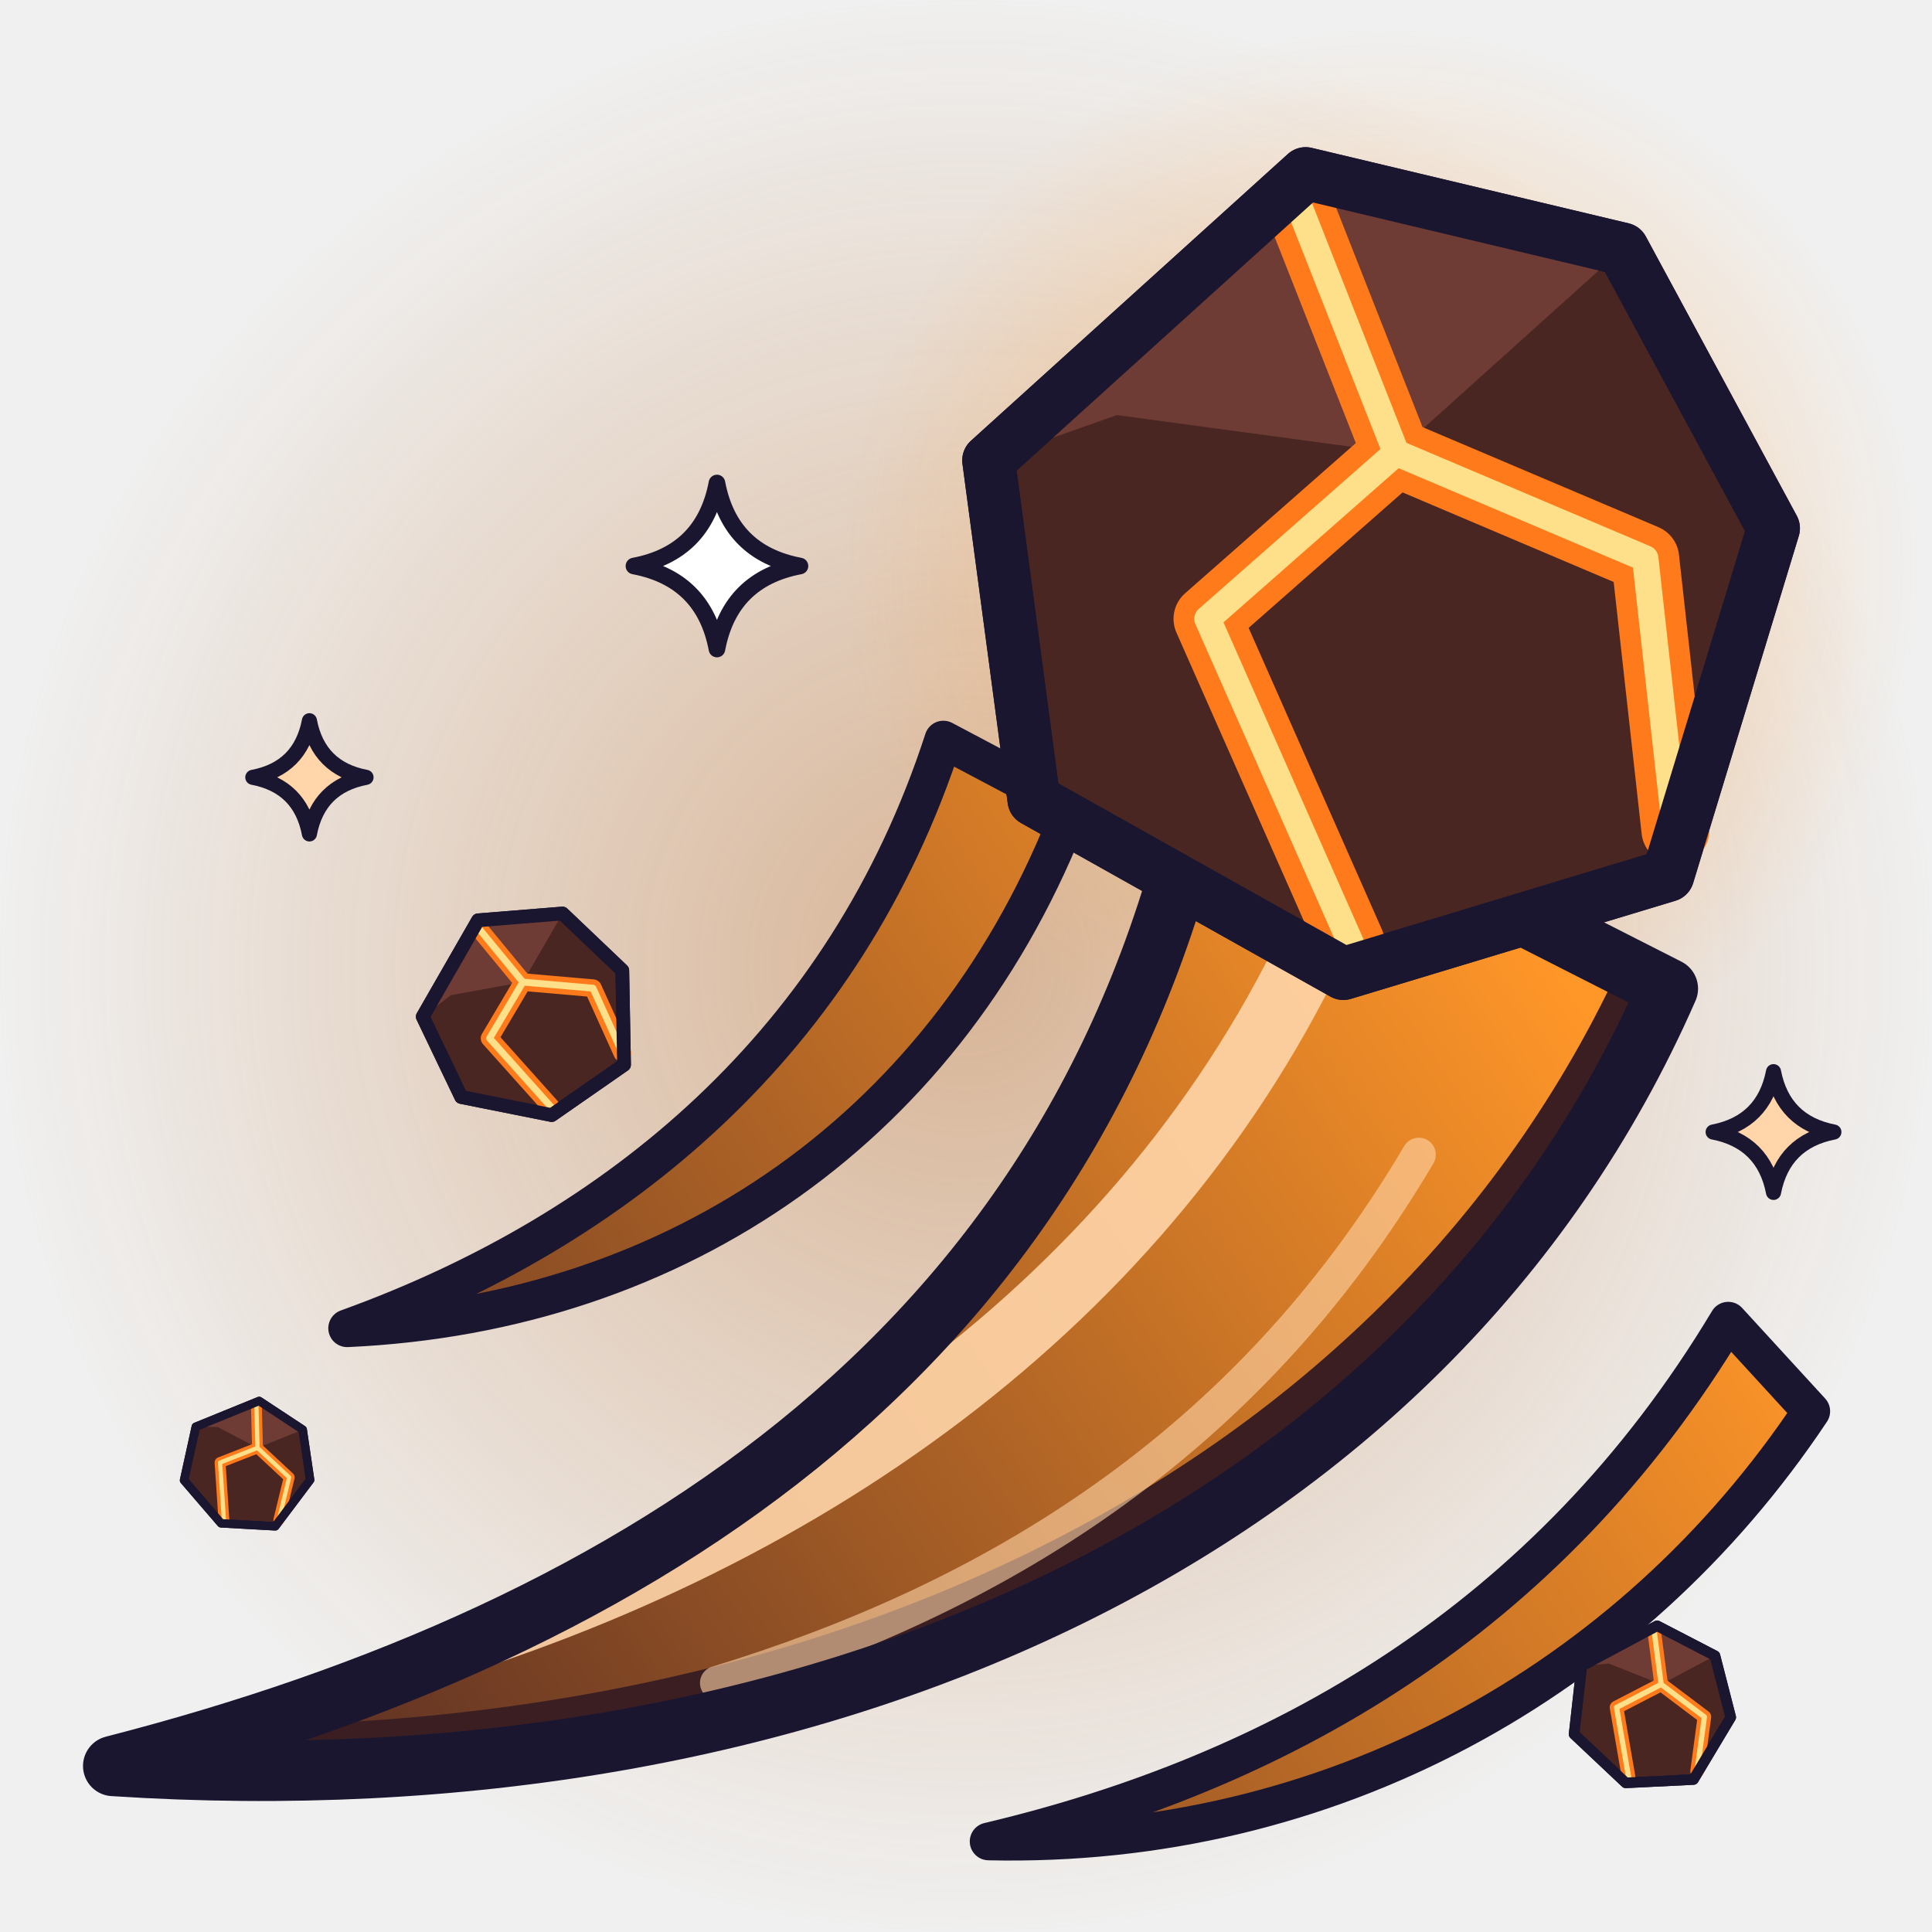
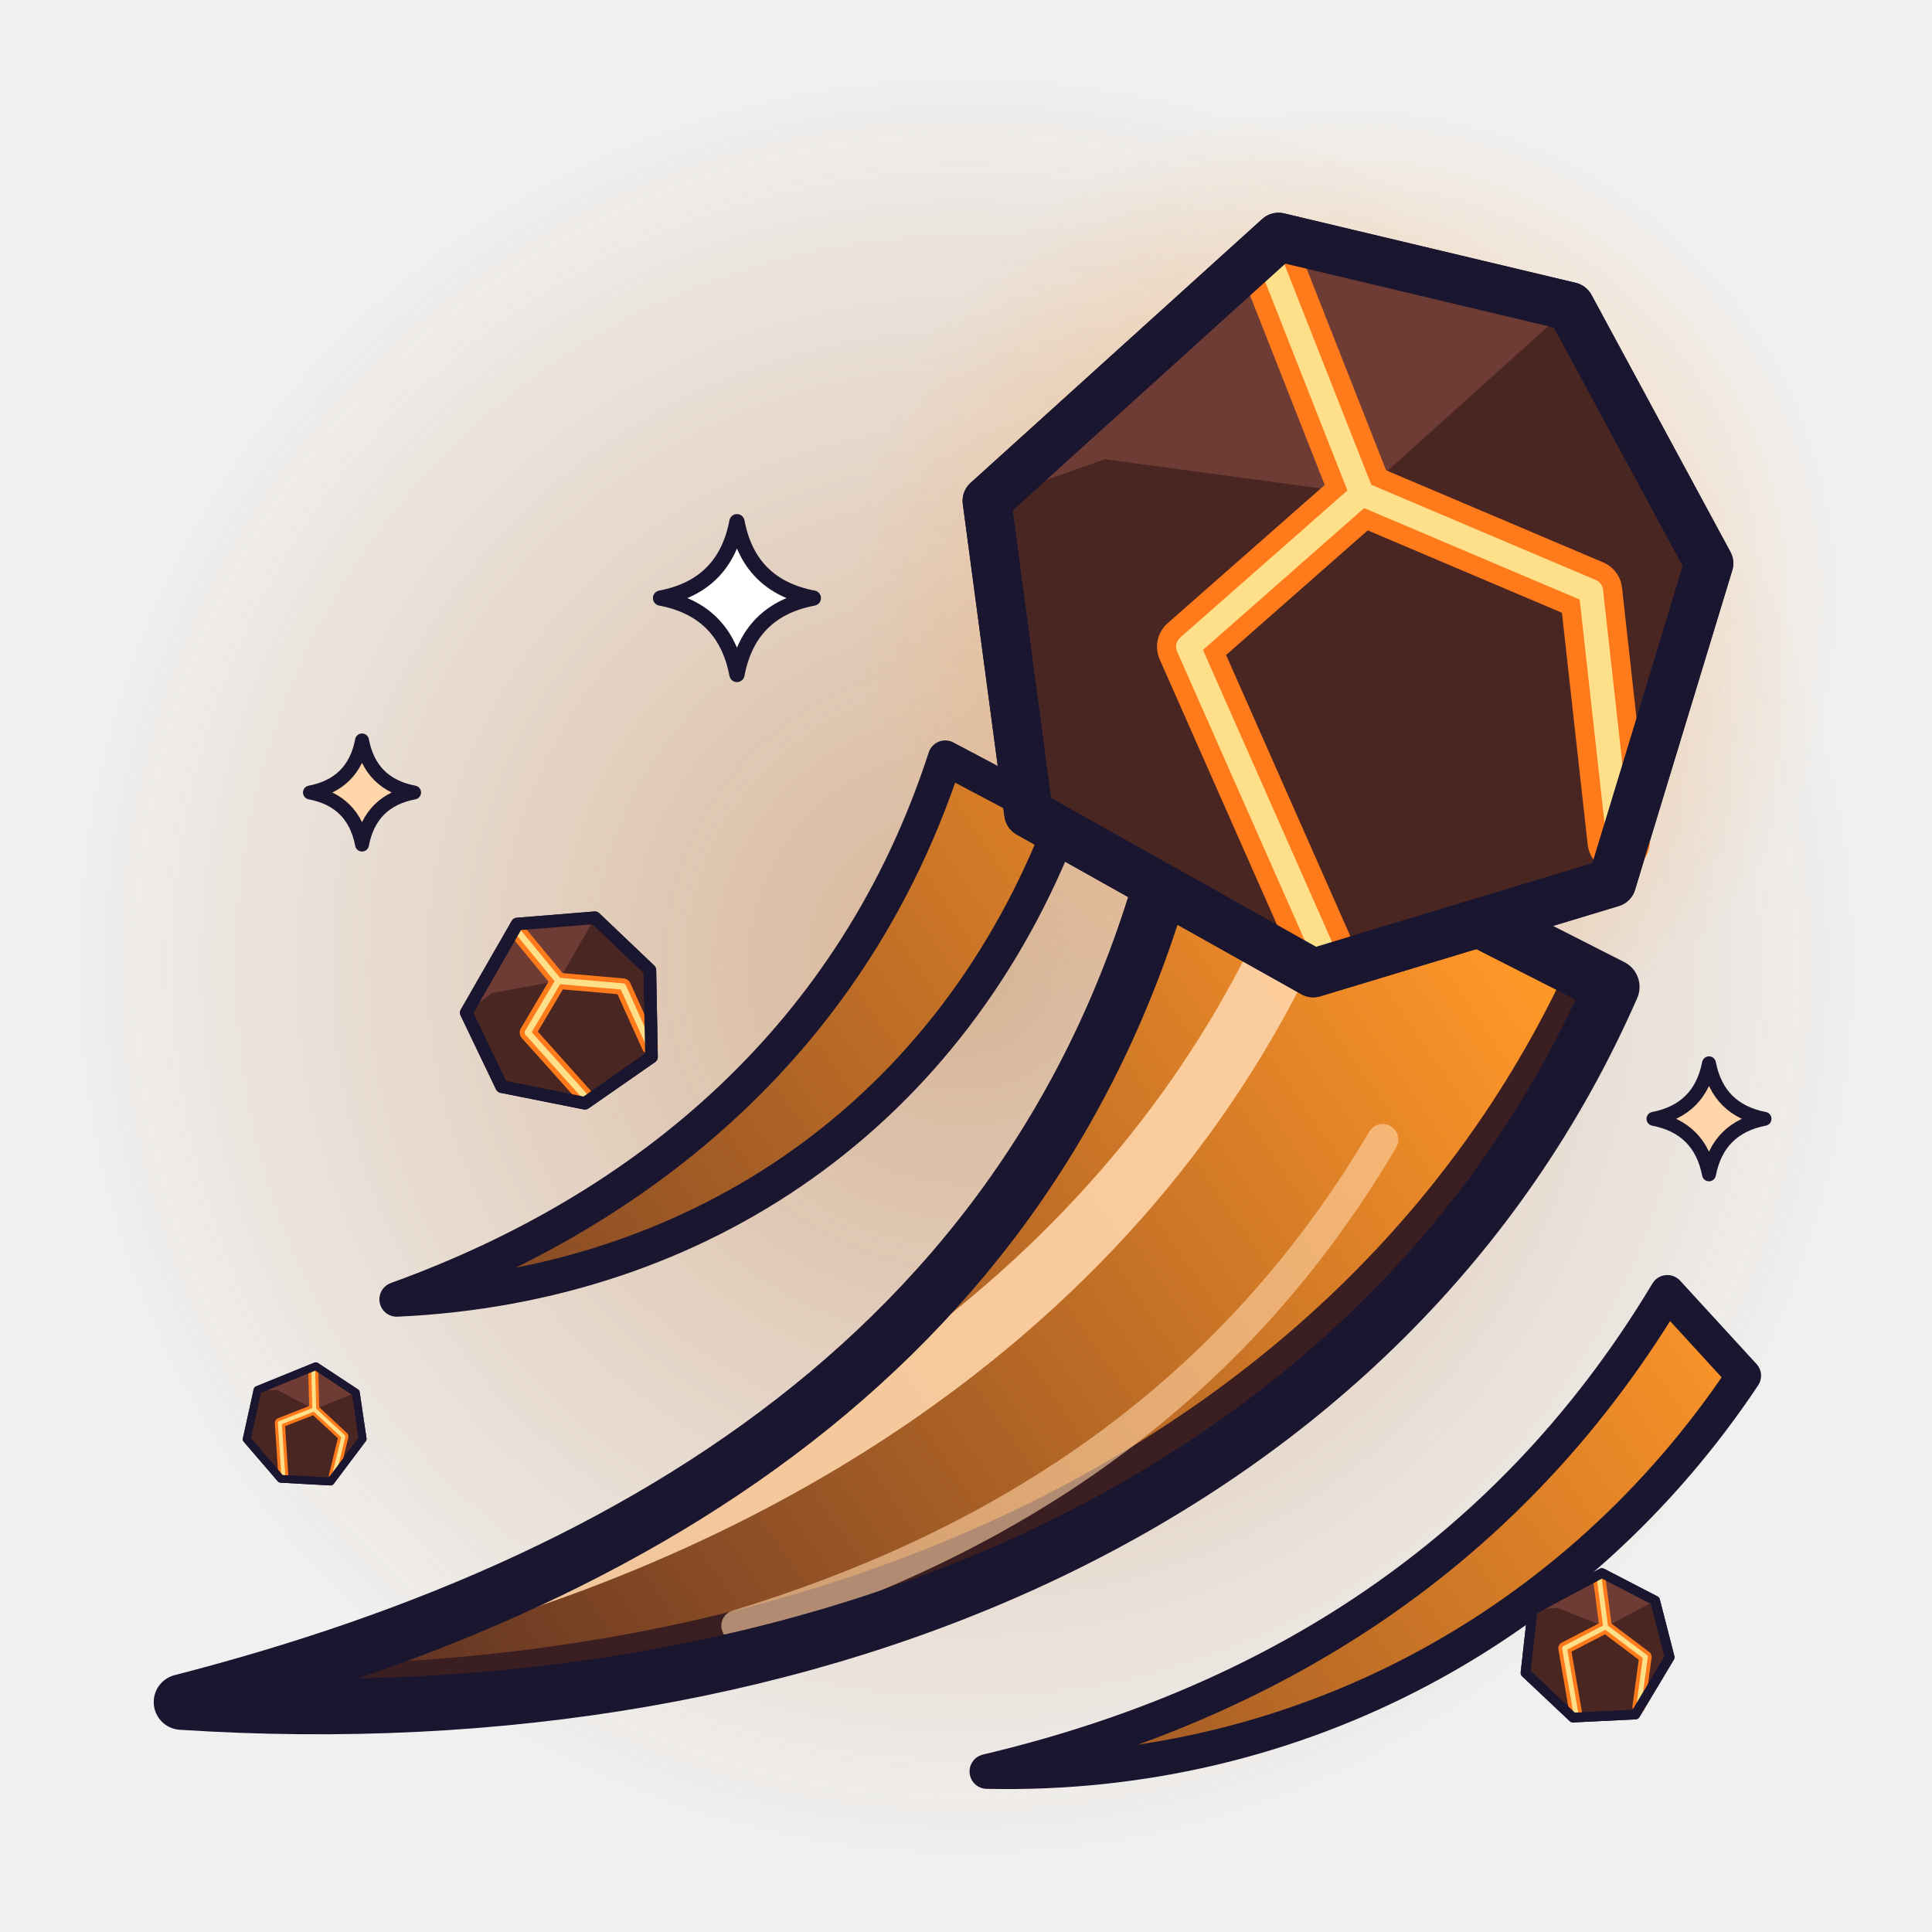
<svg xmlns="http://www.w3.org/2000/svg" width="512" height="512" viewBox="0 0 512 512" fill="none">
  <defs>
    <linearGradient id="gold" x1="0" y1="0" x2="0" y2="1">
      <stop offset="0" stop-color="#FFF08A" />
      <stop offset="0.55" stop-color="#FFC928" />
      <stop offset="1" stop-color="#F59A00" />
    </linearGradient>
    <linearGradient id="goldIn" x1="0" y1="0" x2="0" y2="1">
      <stop offset="0" stop-color="#FFDC55" />
      <stop offset="1" stop-color="#FFB01F" />
    </linearGradient>
    <linearGradient id="sack" x1="0" y1="0" x2="0" y2="1">
      <stop offset="0" stop-color="#F2CC8C" />
      <stop offset="1" stop-color="#C98C42" />
    </linearGradient>
    <linearGradient id="wood" x1="0" y1="0" x2="0" y2="1">
      <stop offset="0" stop-color="#D9924A" />
      <stop offset="1" stop-color="#A45C22" />
    </linearGradient>
    <linearGradient id="liqLuck" x1="0" y1="0" x2="0" y2="1">
      <stop offset="0" stop-color="#FFC44D" />
      <stop offset="1" stop-color="#F05A0E" />
    </linearGradient>
    <linearGradient id="liqSpeed" x1="0" y1="0" x2="0" y2="1">
      <stop offset="0" stop-color="#74D8FF" />
      <stop offset="1" stop-color="#1B5FE0" />
    </linearGradient>
    <linearGradient id="flame" x1="0" y1="0" x2="0" y2="1">
      <stop offset="0" stop-color="#FFB02E" />
      <stop offset="1" stop-color="#EE3A16" />
    </linearGradient>
    <linearGradient id="petal" x1="0" y1="0" x2="0" y2="1">
      <stop offset="0" stop-color="#FFE3EF" />
      <stop offset="1" stop-color="#FF8FC0" />
    </linearGradient>
    <linearGradient id="badge" x1="0" y1="0" x2="0" y2="1">
      <stop offset="0" stop-color="#FF78B8" />
      <stop offset="1" stop-color="#E0206F" />
    </linearGradient>
    <linearGradient id="tr" x1="40" y1="460" x2="390" y2="220" gradientUnits="userSpaceOnUse">
      <stop offset="0" stop-color="#502823" />
      <stop offset="1" stop-color="#ff9628" />
    </linearGradient>
    <radialGradient id="glow1">
      <stop offset="0" stop-color="#b96a26" stop-opacity="0.45" />
      <stop offset="0.55" stop-color="#b96a26" stop-opacity="0.2" />
      <stop offset="1" stop-color="#b96a26" stop-opacity="0" />
    </radialGradient>
    <radialGradient id="glow2">
      <stop offset="0" stop-color="#ff9628" stop-opacity="0.6" />
      <stop offset="0.55" stop-color="#ff9628" stop-opacity="0.2" />
      <stop offset="1" stop-color="#ff9628" stop-opacity="0" />
    </radialGradient>
    <clipPath id="clip3">
      <path d="M30 468 C170 432 290 356 320 200 L442 262 C378 408 214 480 30 468Z" />
    </clipPath>
  </defs>
-   <circle cx="256" cy="256" r="256" fill="url(#glow1)" />
-   <circle cx="366" cy="150" r="142" fill="url(#glow2)" />
-   <path d="M92 352 C164 326 224 276 250 196 L284 214 C252 298 180 348 92 352Z" fill="url(#tr)" />
-   <path d="M92 352 C164 326 224 276 250 196 L284 214 C252 298 180 348 92 352Z" fill="none" stroke="#1B1630" stroke-width="10" stroke-linejoin="round" stroke-linecap="round" />
-   <path d="M262 488 C338 470 410 430 458 350 L480 374 C432 446 352 490 262 488Z" fill="url(#tr)" />
-   <path d="M262 488 C338 470 410 430 458 350 L480 374 C432 446 352 490 262 488Z" fill="none" stroke="#1B1630" stroke-width="10" stroke-linejoin="round" stroke-linecap="round" />
-   <path d="M30 468 C170 432 290 356 320 200 L442 262 C378 408 214 480 30 468Z" fill="#3b1e21" />
-   <g clip-path="url(#clip3)">
-     <path d="M30 468 C170 432 290 356 320 200 L442 262 C378 408 214 480 30 468Z" fill="url(#tr)" transform="translate(-10 -12)" />
-     <path d="M104 440 C210 410 304 346 350 246" stroke="#ffd5a9" stroke-opacity="0.9" stroke-width="18" stroke-linecap="round" stroke-linejoin="round" />
-     <path d="M190 446 C262 424 330 384 376 306" stroke="#ffd5a9" stroke-opacity="0.6" stroke-width="9" stroke-linecap="round" stroke-linejoin="round" />
+   <g transform="translate(20.5 20.5) scale(0.92)">
+     <circle cx="256" cy="256" r="256" fill="url(#glow1)" />
+     <circle cx="366" cy="150" r="142" fill="url(#glow2)" />
+     <path d="M92 352 C164 326 224 276 250 196 L284 214 C252 298 180 348 92 352Z" fill="url(#tr)" />
+     <path d="M92 352 C164 326 224 276 250 196 L284 214 C252 298 180 348 92 352Z" fill="none" stroke="#1B1630" stroke-width="10" stroke-linejoin="round" stroke-linecap="round" />
+     <path d="M262 488 C338 470 410 430 458 350 L480 374 C432 446 352 490 262 488Z" fill="url(#tr)" />
+     <path d="M262 488 C338 470 410 430 458 350 L480 374 C432 446 352 490 262 488Z" fill="none" stroke="#1B1630" stroke-width="10" stroke-linejoin="round" stroke-linecap="round" />
+     <path d="M30 468 C170 432 290 356 320 200 L442 262 C378 408 214 480 30 468Z" fill="#3b1e21" />
+     <g clip-path="url(#clip3)">
+       <path d="M30 468 C170 432 290 356 320 200 L442 262 C378 408 214 480 30 468Z" fill="url(#tr)" transform="translate(-10 -12)" />
+       <path d="M104 440 C210 410 304 346 350 246" stroke="#ffd5a9" stroke-opacity="0.9" stroke-width="18" stroke-linecap="round" stroke-linejoin="round" />
+       <path d="M190 446 C262 424 330 384 376 306" stroke="#ffd5a9" stroke-opacity="0.6" stroke-width="9" stroke-linecap="round" stroke-linejoin="round" />
+     </g>
+     <path d="M30 468 C170 432 290 356 320 200 L442 262 C378 408 214 480 30 468Z" fill="none" stroke="#1B1630" stroke-width="16" stroke-linejoin="round" stroke-linecap="round" />
+     <g transform="translate(366 150)">
+       <path d="M-20 -104 L64 -84 L104 -10 L76 82 L-10 108 L-92 62 L-104 -28Z" fill="#4A2622" stroke="#1B1630" stroke-width="14" stroke-linejoin="round" stroke-linecap="round" />
+       <polygon points="-20,-104 64,-84 4,-30 -70,-40 -104,-28" fill="#6E3C34" />
+       <path d="M-22 -96 L4 -30 L-46 14 L-8 100 M4 -30 L70 -2 L78 70" stroke="#FF7A1A" stroke-opacity="1" stroke-width="18" stroke-linecap="round" stroke-linejoin="round" />
+       <path d="M-22 -96 L4 -30 L-46 14 L-8 100 M4 -30 L70 -2 L78 70" stroke="#FFE08A" stroke-opacity="1" stroke-width="7" stroke-linecap="round" stroke-linejoin="round" />
+       <path d="M-20 -104 L64 -84 L104 -10 L76 82 L-10 108 L-92 62 L-104 -28Z" fill="none" stroke="#1B1630" stroke-width="14" stroke-linejoin="round" stroke-linecap="round" />
+     </g>
+     <g transform="translate(140 268) rotate(-18) scale(0.26)">
+       <path d="M-20 -104 L64 -84 L104 -10 L76 82 L-10 108 L-92 62 L-104 -28Z" fill="#4A2622" stroke="#1B1630" stroke-width="14" stroke-linejoin="round" stroke-linecap="round" />
+       <polygon points="-20,-104 64,-84 4,-30 -70,-40 -104,-28" fill="#6E3C34" />
+       <path d="M-22 -96 L4 -30 L-46 14 L-8 100 M4 -30 L70 -2 L78 70" stroke="#FF7A1A" stroke-opacity="1" stroke-width="18" stroke-linecap="round" stroke-linejoin="round" />
+       <path d="M-22 -96 L4 -30 L-46 14 L-8 100 M4 -30 L70 -2 L78 70" stroke="#FFE08A" stroke-opacity="1" stroke-width="7" stroke-linecap="round" stroke-linejoin="round" />
+       <path d="M-20 -104 L64 -84 L104 -10 L76 82 L-10 108 L-92 62 L-104 -28Z" fill="none" stroke="#1B1630" stroke-width="14" stroke-linejoin="round" stroke-linecap="round" />
+     </g>
+     <g transform="translate(438 452) rotate(14) scale(0.2)">
+       <path d="M-20 -104 L64 -84 L104 -10 L76 82 L-10 108 L-92 62 L-104 -28Z" fill="#4A2622" stroke="#1B1630" stroke-width="14" stroke-linejoin="round" stroke-linecap="round" />
+       <polygon points="-20,-104 64,-84 4,-30 -70,-40 -104,-28" fill="#6E3C34" />
+       <path d="M-22 -96 L4 -30 L-46 14 L-8 100 M4 -30 L70 -2 L78 70" stroke="#FF7A1A" stroke-opacity="1" stroke-width="18" stroke-linecap="round" stroke-linejoin="round" />
+       <path d="M-22 -96 L4 -30 L-46 14 L-8 100 M4 -30 L70 -2 L78 70" stroke="#FFE08A" stroke-opacity="1" stroke-width="7" stroke-linecap="round" stroke-linejoin="round" />
+       <path d="M-20 -104 L64 -84 L104 -10 L76 82 L-10 108 L-92 62 L-104 -28Z" fill="none" stroke="#1B1630" stroke-width="14" stroke-linejoin="round" stroke-linecap="round" />
+     </g>
+     <g transform="translate(66 388) rotate(20) scale(0.16)">
+       <path d="M-20 -104 L64 -84 L104 -10 L76 82 L-10 108 L-92 62 L-104 -28Z" fill="#4A2622" stroke="#1B1630" stroke-width="14" stroke-linejoin="round" stroke-linecap="round" />
+       <polygon points="-20,-104 64,-84 4,-30 -70,-40 -104,-28" fill="#6E3C34" />
+       <path d="M-22 -96 L4 -30 L-46 14 L-8 100 M4 -30 L70 -2 L78 70" stroke="#FF7A1A" stroke-opacity="1" stroke-width="18" stroke-linecap="round" stroke-linejoin="round" />
+       <path d="M-22 -96 L4 -30 L-46 14 L-8 100 M4 -30 L70 -2 L78 70" stroke="#FFE08A" stroke-opacity="1" stroke-width="7" stroke-linecap="round" stroke-linejoin="round" />
+       <path d="M-20 -104 L64 -84 L104 -10 L76 82 L-10 108 L-92 62 L-104 -28Z" fill="none" stroke="#1B1630" stroke-width="14" stroke-linejoin="round" stroke-linecap="round" />
+     </g>
+     <path d="M190 128 Q193.5 146.5 212 150 Q193.5 153.5 190 172 Q186.5 153.5 168 150 Q186.5 146.5 190 128Z" fill="#FFFFFF" stroke="#1B1630" stroke-width="4.4" stroke-linejoin="round" />
+     <path d="M82 191 Q84.4 203.6 97 206 Q84.4 208.4 82 221 Q79.6 208.4 67 206 Q79.6 203.6 82 191Z" fill="#ffd5a9" stroke="#1B1630" stroke-width="4" stroke-linejoin="round" />
+     <path d="M470 284 Q472.6 297.4 486 300 Q472.6 302.6 470 316 Q467.4 302.6 454 300 Q467.4 297.4 470 284Z" fill="#ffd5a9" stroke="#1B1630" stroke-width="4" stroke-linejoin="round" />
  </g>
-   <path d="M30 468 C170 432 290 356 320 200 L442 262 C378 408 214 480 30 468Z" fill="none" stroke="#1B1630" stroke-width="16" stroke-linejoin="round" stroke-linecap="round" />
-   <g transform="translate(366 150)">
-     <path d="M-20 -104 L64 -84 L104 -10 L76 82 L-10 108 L-92 62 L-104 -28Z" fill="#4A2622" stroke="#1B1630" stroke-width="14" stroke-linejoin="round" stroke-linecap="round" />
-     <polygon points="-20,-104 64,-84 4,-30 -70,-40 -104,-28" fill="#6E3C34" />
-     <path d="M-22 -96 L4 -30 L-46 14 L-8 100 M4 -30 L70 -2 L78 70" stroke="#FF7A1A" stroke-opacity="1" stroke-width="18" stroke-linecap="round" stroke-linejoin="round" />
-     <path d="M-22 -96 L4 -30 L-46 14 L-8 100 M4 -30 L70 -2 L78 70" stroke="#FFE08A" stroke-opacity="1" stroke-width="7" stroke-linecap="round" stroke-linejoin="round" />
-     <path d="M-20 -104 L64 -84 L104 -10 L76 82 L-10 108 L-92 62 L-104 -28Z" fill="none" stroke="#1B1630" stroke-width="14" stroke-linejoin="round" stroke-linecap="round" />
-   </g>
-   <g transform="translate(140 268) rotate(-18) scale(0.26)">
-     <path d="M-20 -104 L64 -84 L104 -10 L76 82 L-10 108 L-92 62 L-104 -28Z" fill="#4A2622" stroke="#1B1630" stroke-width="14" stroke-linejoin="round" stroke-linecap="round" />
-     <polygon points="-20,-104 64,-84 4,-30 -70,-40 -104,-28" fill="#6E3C34" />
-     <path d="M-22 -96 L4 -30 L-46 14 L-8 100 M4 -30 L70 -2 L78 70" stroke="#FF7A1A" stroke-opacity="1" stroke-width="18" stroke-linecap="round" stroke-linejoin="round" />
-     <path d="M-22 -96 L4 -30 L-46 14 L-8 100 M4 -30 L70 -2 L78 70" stroke="#FFE08A" stroke-opacity="1" stroke-width="7" stroke-linecap="round" stroke-linejoin="round" />
-     <path d="M-20 -104 L64 -84 L104 -10 L76 82 L-10 108 L-92 62 L-104 -28Z" fill="none" stroke="#1B1630" stroke-width="14" stroke-linejoin="round" stroke-linecap="round" />
-   </g>
-   <g transform="translate(438 452) rotate(14) scale(0.2)">
-     <path d="M-20 -104 L64 -84 L104 -10 L76 82 L-10 108 L-92 62 L-104 -28Z" fill="#4A2622" stroke="#1B1630" stroke-width="14" stroke-linejoin="round" stroke-linecap="round" />
-     <polygon points="-20,-104 64,-84 4,-30 -70,-40 -104,-28" fill="#6E3C34" />
-     <path d="M-22 -96 L4 -30 L-46 14 L-8 100 M4 -30 L70 -2 L78 70" stroke="#FF7A1A" stroke-opacity="1" stroke-width="18" stroke-linecap="round" stroke-linejoin="round" />
-     <path d="M-22 -96 L4 -30 L-46 14 L-8 100 M4 -30 L70 -2 L78 70" stroke="#FFE08A" stroke-opacity="1" stroke-width="7" stroke-linecap="round" stroke-linejoin="round" />
-     <path d="M-20 -104 L64 -84 L104 -10 L76 82 L-10 108 L-92 62 L-104 -28Z" fill="none" stroke="#1B1630" stroke-width="14" stroke-linejoin="round" stroke-linecap="round" />
-   </g>
-   <g transform="translate(66 388) rotate(20) scale(0.16)">
-     <path d="M-20 -104 L64 -84 L104 -10 L76 82 L-10 108 L-92 62 L-104 -28Z" fill="#4A2622" stroke="#1B1630" stroke-width="14" stroke-linejoin="round" stroke-linecap="round" />
-     <polygon points="-20,-104 64,-84 4,-30 -70,-40 -104,-28" fill="#6E3C34" />
-     <path d="M-22 -96 L4 -30 L-46 14 L-8 100 M4 -30 L70 -2 L78 70" stroke="#FF7A1A" stroke-opacity="1" stroke-width="18" stroke-linecap="round" stroke-linejoin="round" />
-     <path d="M-22 -96 L4 -30 L-46 14 L-8 100 M4 -30 L70 -2 L78 70" stroke="#FFE08A" stroke-opacity="1" stroke-width="7" stroke-linecap="round" stroke-linejoin="round" />
-     <path d="M-20 -104 L64 -84 L104 -10 L76 82 L-10 108 L-92 62 L-104 -28Z" fill="none" stroke="#1B1630" stroke-width="14" stroke-linejoin="round" stroke-linecap="round" />
-   </g>
-   <path d="M190 128 Q193.5 146.5 212 150 Q193.5 153.5 190 172 Q186.5 153.5 168 150 Q186.5 146.5 190 128Z" fill="#FFFFFF" stroke="#1B1630" stroke-width="4.4" stroke-linejoin="round" />
-   <path d="M82 191 Q84.4 203.6 97 206 Q84.4 208.4 82 221 Q79.6 208.4 67 206 Q79.6 203.6 82 191Z" fill="#ffd5a9" stroke="#1B1630" stroke-width="4" stroke-linejoin="round" />
-   <path d="M470 284 Q472.6 297.4 486 300 Q472.6 302.6 470 316 Q467.4 302.6 454 300 Q467.4 297.4 470 284Z" fill="#ffd5a9" stroke="#1B1630" stroke-width="4" stroke-linejoin="round" />
</svg>
